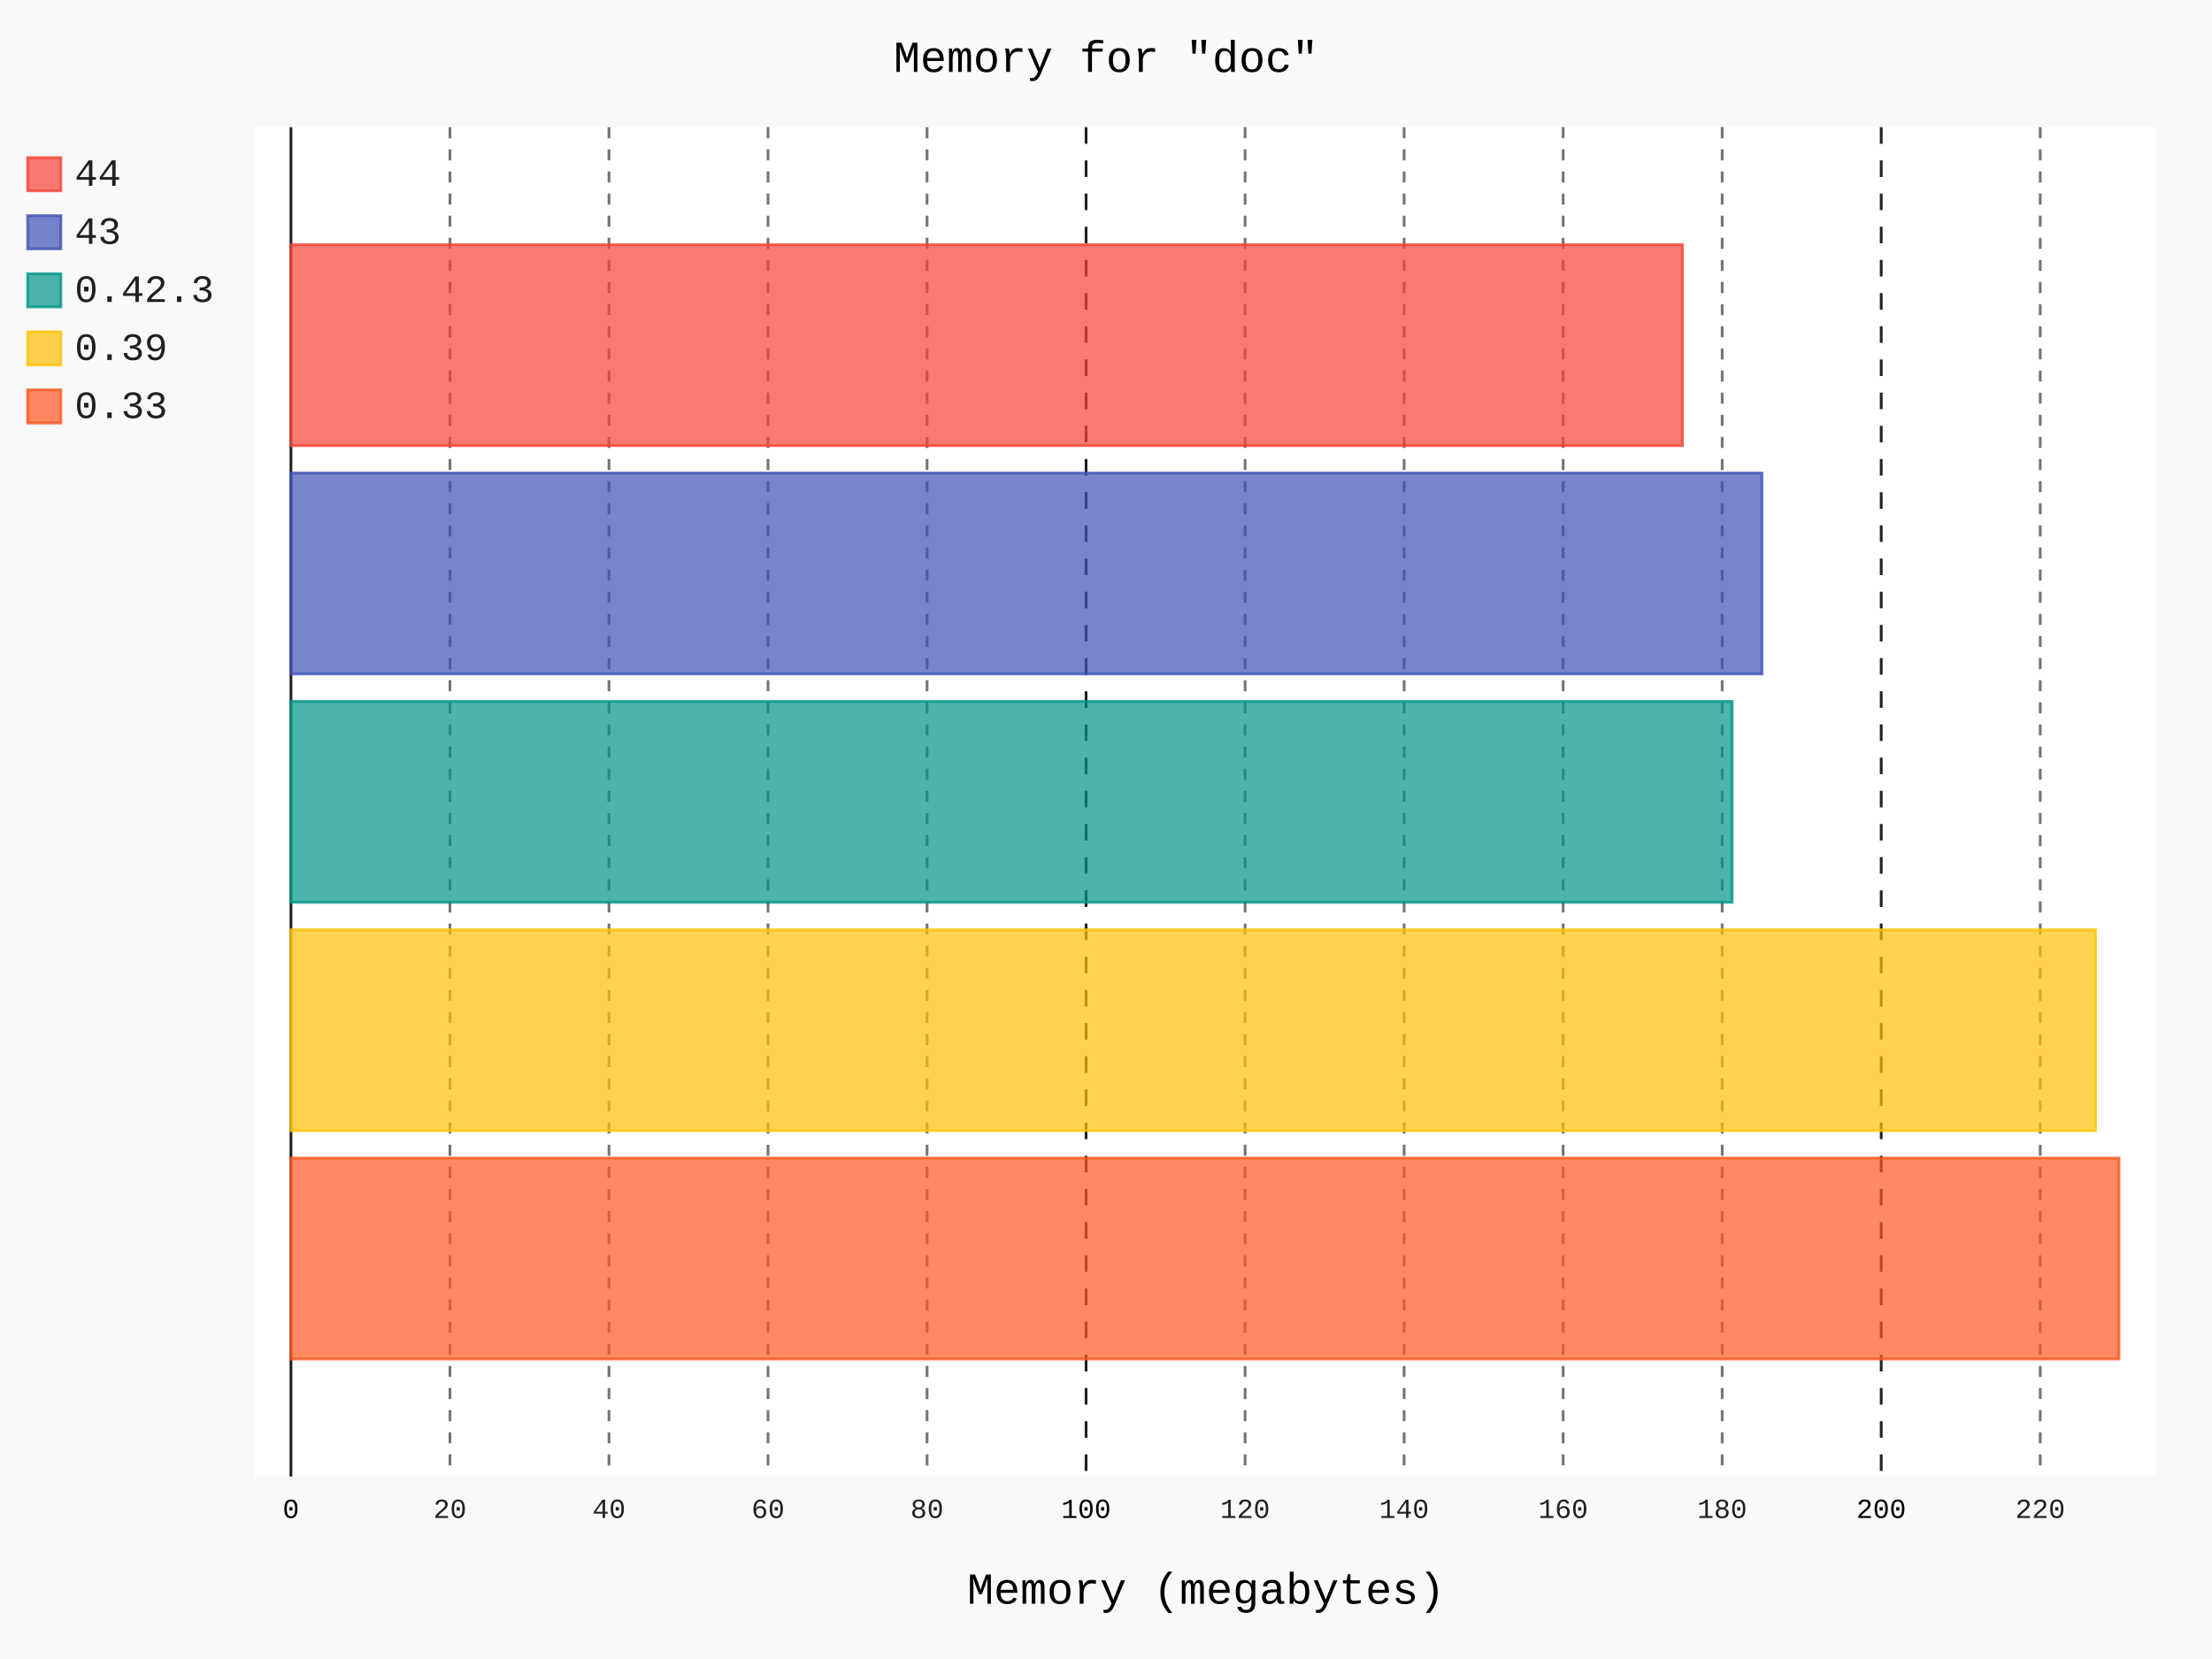
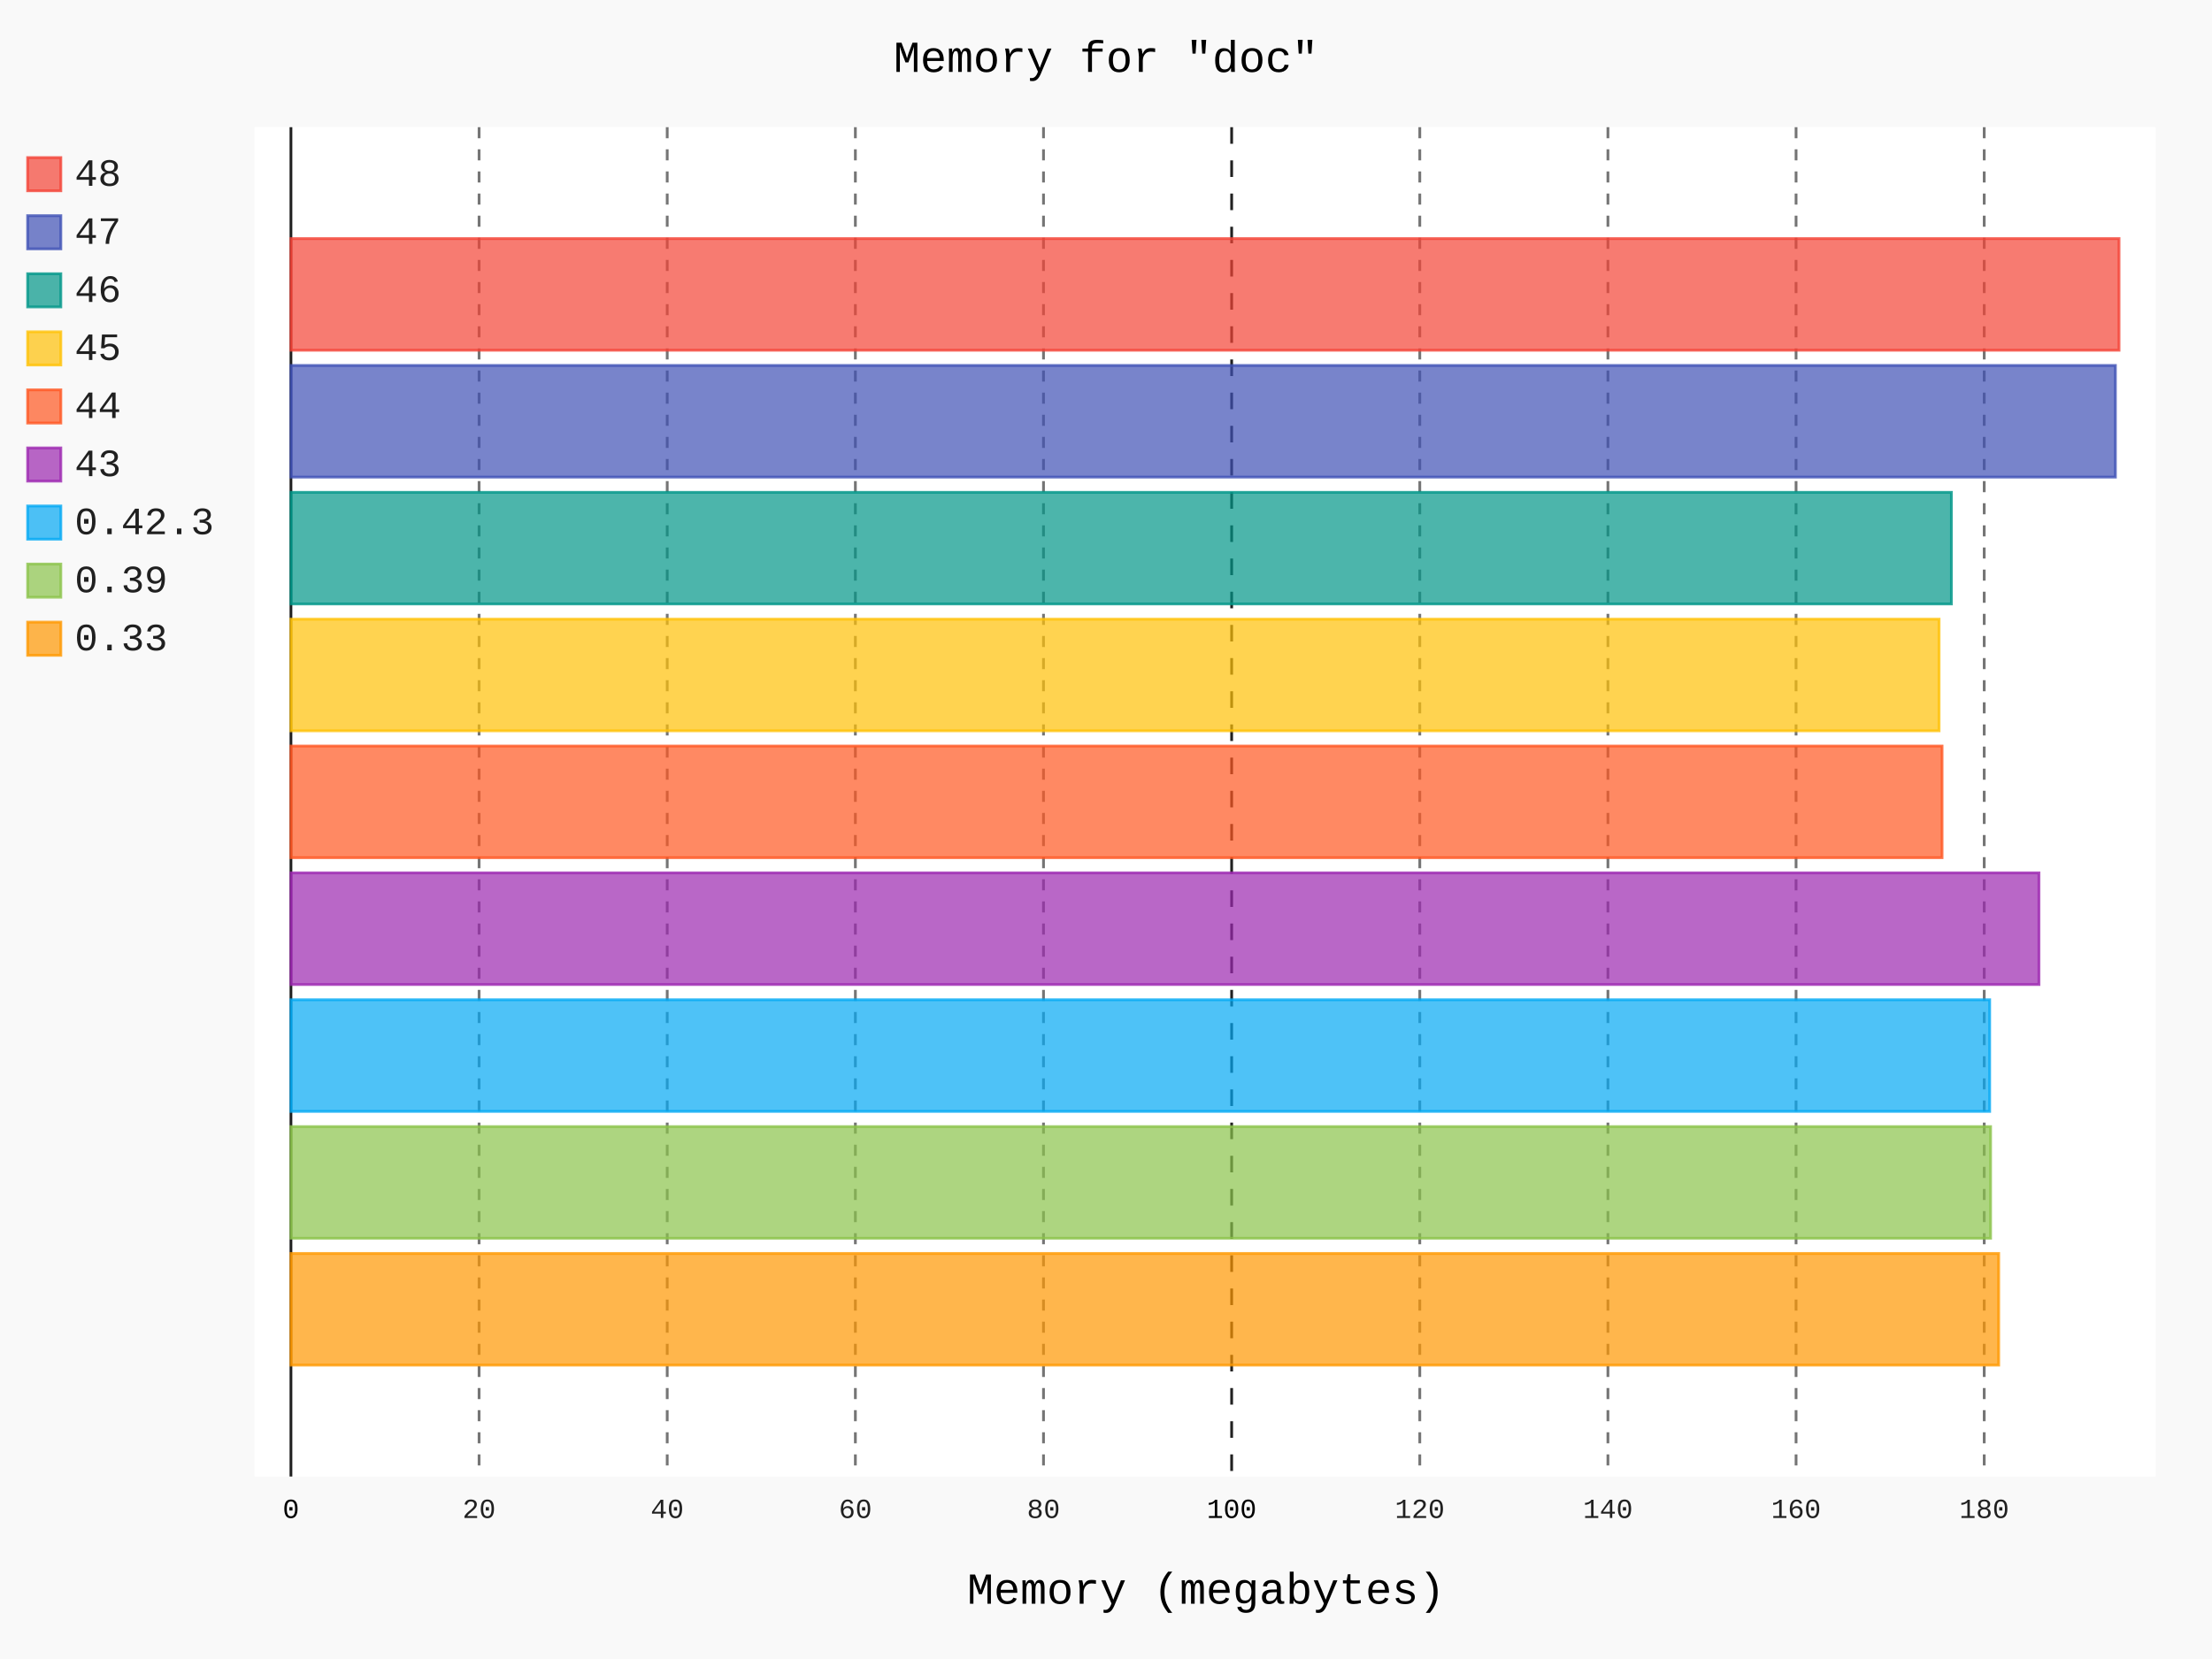
- <svg xmlns="http://www.w3.org/2000/svg" class="pygal-chart" id="chart-f2415eea-0484-44c2-9b48-5ea1862b224b" viewBox="0 0 800 600">
+ <svg xmlns="http://www.w3.org/2000/svg" class="pygal-chart" id="chart-18a495e1-1308-4b37-a4b7-d3f643411c99" viewBox="0 0 800 600">
  <defs>
-     <style type="text/css">#chart-f2415eea-0484-44c2-9b48-5ea1862b224b{-webkit-user-select:none;-webkit-font-smoothing:antialiased;font-family:Consolas,"Liberation Mono",Menlo,Courier,monospace}#chart-f2415eea-0484-44c2-9b48-5ea1862b224b .title{font-family:Consolas,"Liberation Mono",Menlo,Courier,monospace;font-size:16px}#chart-f2415eea-0484-44c2-9b48-5ea1862b224b .legends .legend text{font-family:Consolas,"Liberation Mono",Menlo,Courier,monospace;font-size:14px}#chart-f2415eea-0484-44c2-9b48-5ea1862b224b .axis text{font-family:Consolas,"Liberation Mono",Menlo,Courier,monospace;font-size:10px}#chart-f2415eea-0484-44c2-9b48-5ea1862b224b .axis text.major{font-family:Consolas,"Liberation Mono",Menlo,Courier,monospace;font-size:10px}#chart-f2415eea-0484-44c2-9b48-5ea1862b224b .text-overlay text.value{font-family:Consolas,"Liberation Mono",Menlo,Courier,monospace;font-size:16px}#chart-f2415eea-0484-44c2-9b48-5ea1862b224b .text-overlay text.label{font-family:Consolas,"Liberation Mono",Menlo,Courier,monospace;font-size:10px}#chart-f2415eea-0484-44c2-9b48-5ea1862b224b .tooltip{font-family:Consolas,"Liberation Mono",Menlo,Courier,monospace;font-size:14px}#chart-f2415eea-0484-44c2-9b48-5ea1862b224b text.no_data{font-family:Consolas,"Liberation Mono",Menlo,Courier,monospace;font-size:64px}
- #chart-f2415eea-0484-44c2-9b48-5ea1862b224b{background-color:rgba(249,249,249,1)}#chart-f2415eea-0484-44c2-9b48-5ea1862b224b path,#chart-f2415eea-0484-44c2-9b48-5ea1862b224b line,#chart-f2415eea-0484-44c2-9b48-5ea1862b224b rect,#chart-f2415eea-0484-44c2-9b48-5ea1862b224b circle{-webkit-transition:150ms;-moz-transition:150ms;transition:150ms}#chart-f2415eea-0484-44c2-9b48-5ea1862b224b .graph &gt; .background{fill:rgba(249,249,249,1)}#chart-f2415eea-0484-44c2-9b48-5ea1862b224b .plot &gt; .background{fill:rgba(255,255,255,1)}#chart-f2415eea-0484-44c2-9b48-5ea1862b224b .graph{fill:rgba(0,0,0,.87)}#chart-f2415eea-0484-44c2-9b48-5ea1862b224b text.no_data{fill:rgba(0,0,0,1)}#chart-f2415eea-0484-44c2-9b48-5ea1862b224b .title{fill:rgba(0,0,0,1)}#chart-f2415eea-0484-44c2-9b48-5ea1862b224b .legends .legend text{fill:rgba(0,0,0,.87)}#chart-f2415eea-0484-44c2-9b48-5ea1862b224b .legends .legend:hover text{fill:rgba(0,0,0,1)}#chart-f2415eea-0484-44c2-9b48-5ea1862b224b .axis .line{stroke:rgba(0,0,0,1)}#chart-f2415eea-0484-44c2-9b48-5ea1862b224b .axis .guide.line{stroke:rgba(0,0,0,.54)}#chart-f2415eea-0484-44c2-9b48-5ea1862b224b .axis .major.line{stroke:rgba(0,0,0,.87)}#chart-f2415eea-0484-44c2-9b48-5ea1862b224b .axis text.major{fill:rgba(0,0,0,1)}#chart-f2415eea-0484-44c2-9b48-5ea1862b224b .axis.y .guides:hover .guide.line,#chart-f2415eea-0484-44c2-9b48-5ea1862b224b .line-graph .axis.x .guides:hover .guide.line,#chart-f2415eea-0484-44c2-9b48-5ea1862b224b .stackedline-graph .axis.x .guides:hover .guide.line,#chart-f2415eea-0484-44c2-9b48-5ea1862b224b .xy-graph .axis.x .guides:hover .guide.line{stroke:rgba(0,0,0,1)}#chart-f2415eea-0484-44c2-9b48-5ea1862b224b .axis .guides:hover text{fill:rgba(0,0,0,1)}#chart-f2415eea-0484-44c2-9b48-5ea1862b224b .reactive{fill-opacity:.7;stroke-opacity:.8}#chart-f2415eea-0484-44c2-9b48-5ea1862b224b .ci{stroke:rgba(0,0,0,.87)}#chart-f2415eea-0484-44c2-9b48-5ea1862b224b .reactive.active,#chart-f2415eea-0484-44c2-9b48-5ea1862b224b .active .reactive{fill-opacity:.8;stroke-opacity:.9;stroke-width:4}#chart-f2415eea-0484-44c2-9b48-5ea1862b224b .ci .reactive.active{stroke-width:1.5}#chart-f2415eea-0484-44c2-9b48-5ea1862b224b .series text{fill:rgba(0,0,0,1)}#chart-f2415eea-0484-44c2-9b48-5ea1862b224b .tooltip rect{fill:rgba(255,255,255,1);stroke:rgba(0,0,0,1);-webkit-transition:opacity 150ms;-moz-transition:opacity 150ms;transition:opacity 150ms}#chart-f2415eea-0484-44c2-9b48-5ea1862b224b .tooltip .label{fill:rgba(0,0,0,.87)}#chart-f2415eea-0484-44c2-9b48-5ea1862b224b .tooltip .label{fill:rgba(0,0,0,.87)}#chart-f2415eea-0484-44c2-9b48-5ea1862b224b .tooltip .legend{font-size:.8em;fill:rgba(0,0,0,.54)}#chart-f2415eea-0484-44c2-9b48-5ea1862b224b .tooltip .x_label{font-size:.6em;fill:rgba(0,0,0,1)}#chart-f2415eea-0484-44c2-9b48-5ea1862b224b .tooltip .xlink{font-size:.5em;text-decoration:underline}#chart-f2415eea-0484-44c2-9b48-5ea1862b224b .tooltip .value{font-size:1.5em}#chart-f2415eea-0484-44c2-9b48-5ea1862b224b .bound{font-size:.5em}#chart-f2415eea-0484-44c2-9b48-5ea1862b224b .max-value{font-size:.75em;fill:rgba(0,0,0,.54)}#chart-f2415eea-0484-44c2-9b48-5ea1862b224b .map-element{fill:rgba(255,255,255,1);stroke:rgba(0,0,0,.54) !important}#chart-f2415eea-0484-44c2-9b48-5ea1862b224b .map-element .reactive{fill-opacity:inherit;stroke-opacity:inherit}#chart-f2415eea-0484-44c2-9b48-5ea1862b224b .color-0,#chart-f2415eea-0484-44c2-9b48-5ea1862b224b .color-0 a:visited{stroke:#F44336;fill:#F44336}#chart-f2415eea-0484-44c2-9b48-5ea1862b224b .color-1,#chart-f2415eea-0484-44c2-9b48-5ea1862b224b .color-1 a:visited{stroke:#3F51B5;fill:#3F51B5}#chart-f2415eea-0484-44c2-9b48-5ea1862b224b .color-2,#chart-f2415eea-0484-44c2-9b48-5ea1862b224b .color-2 a:visited{stroke:#009688;fill:#009688}#chart-f2415eea-0484-44c2-9b48-5ea1862b224b .color-3,#chart-f2415eea-0484-44c2-9b48-5ea1862b224b .color-3 a:visited{stroke:#FFC107;fill:#FFC107}#chart-f2415eea-0484-44c2-9b48-5ea1862b224b .color-4,#chart-f2415eea-0484-44c2-9b48-5ea1862b224b .color-4 a:visited{stroke:#FF5722;fill:#FF5722}#chart-f2415eea-0484-44c2-9b48-5ea1862b224b .text-overlay .color-0 text{fill:black}#chart-f2415eea-0484-44c2-9b48-5ea1862b224b .text-overlay .color-1 text{fill:black}#chart-f2415eea-0484-44c2-9b48-5ea1862b224b .text-overlay .color-2 text{fill:black}#chart-f2415eea-0484-44c2-9b48-5ea1862b224b .text-overlay .color-3 text{fill:black}#chart-f2415eea-0484-44c2-9b48-5ea1862b224b .text-overlay .color-4 text{fill:black}
- #chart-f2415eea-0484-44c2-9b48-5ea1862b224b text.no_data{text-anchor:middle}#chart-f2415eea-0484-44c2-9b48-5ea1862b224b .guide.line{fill:none}#chart-f2415eea-0484-44c2-9b48-5ea1862b224b .centered{text-anchor:middle}#chart-f2415eea-0484-44c2-9b48-5ea1862b224b .title{text-anchor:middle}#chart-f2415eea-0484-44c2-9b48-5ea1862b224b .legends .legend text{fill-opacity:1}#chart-f2415eea-0484-44c2-9b48-5ea1862b224b .axis.x text{text-anchor:middle}#chart-f2415eea-0484-44c2-9b48-5ea1862b224b .axis.x:not(.web) text[transform]{text-anchor:start}#chart-f2415eea-0484-44c2-9b48-5ea1862b224b .axis.x:not(.web) text[transform].backwards{text-anchor:end}#chart-f2415eea-0484-44c2-9b48-5ea1862b224b .axis.y text{text-anchor:end}#chart-f2415eea-0484-44c2-9b48-5ea1862b224b .axis.y text[transform].backwards{text-anchor:start}#chart-f2415eea-0484-44c2-9b48-5ea1862b224b .axis.y2 text{text-anchor:start}#chart-f2415eea-0484-44c2-9b48-5ea1862b224b .axis.y2 text[transform].backwards{text-anchor:end}#chart-f2415eea-0484-44c2-9b48-5ea1862b224b .axis .guide.line{stroke-dasharray:4,4}#chart-f2415eea-0484-44c2-9b48-5ea1862b224b .axis .major.guide.line{stroke-dasharray:6,6}#chart-f2415eea-0484-44c2-9b48-5ea1862b224b .horizontal .axis.y .guide.line,#chart-f2415eea-0484-44c2-9b48-5ea1862b224b .horizontal .axis.y2 .guide.line,#chart-f2415eea-0484-44c2-9b48-5ea1862b224b .vertical .axis.x .guide.line{opacity:0}#chart-f2415eea-0484-44c2-9b48-5ea1862b224b .horizontal .axis.always_show .guide.line,#chart-f2415eea-0484-44c2-9b48-5ea1862b224b .vertical .axis.always_show .guide.line{opacity:1 !important}#chart-f2415eea-0484-44c2-9b48-5ea1862b224b .axis.y .guides:hover .guide.line,#chart-f2415eea-0484-44c2-9b48-5ea1862b224b .axis.y2 .guides:hover .guide.line,#chart-f2415eea-0484-44c2-9b48-5ea1862b224b .axis.x .guides:hover .guide.line{opacity:1}#chart-f2415eea-0484-44c2-9b48-5ea1862b224b .axis .guides:hover text{opacity:1}#chart-f2415eea-0484-44c2-9b48-5ea1862b224b .nofill{fill:none}#chart-f2415eea-0484-44c2-9b48-5ea1862b224b .subtle-fill{fill-opacity:.2}#chart-f2415eea-0484-44c2-9b48-5ea1862b224b .dot{stroke-width:1px;fill-opacity:1}#chart-f2415eea-0484-44c2-9b48-5ea1862b224b .dot.active{stroke-width:5px}#chart-f2415eea-0484-44c2-9b48-5ea1862b224b .dot.negative{fill:transparent}#chart-f2415eea-0484-44c2-9b48-5ea1862b224b text,#chart-f2415eea-0484-44c2-9b48-5ea1862b224b tspan{stroke:none !important}#chart-f2415eea-0484-44c2-9b48-5ea1862b224b .series text.active{opacity:1}#chart-f2415eea-0484-44c2-9b48-5ea1862b224b .tooltip rect{fill-opacity:.95;stroke-width:.5}#chart-f2415eea-0484-44c2-9b48-5ea1862b224b .tooltip text{fill-opacity:1}#chart-f2415eea-0484-44c2-9b48-5ea1862b224b .showable{visibility:hidden}#chart-f2415eea-0484-44c2-9b48-5ea1862b224b .showable.shown{visibility:visible}#chart-f2415eea-0484-44c2-9b48-5ea1862b224b .gauge-background{fill:rgba(229,229,229,1);stroke:none}#chart-f2415eea-0484-44c2-9b48-5ea1862b224b .bg-lines{stroke:rgba(249,249,249,1);stroke-width:2px}</style>
+     <style type="text/css">#chart-18a495e1-1308-4b37-a4b7-d3f643411c99{-webkit-user-select:none;-webkit-font-smoothing:antialiased;font-family:Consolas,"Liberation Mono",Menlo,Courier,monospace}#chart-18a495e1-1308-4b37-a4b7-d3f643411c99 .title{font-family:Consolas,"Liberation Mono",Menlo,Courier,monospace;font-size:16px}#chart-18a495e1-1308-4b37-a4b7-d3f643411c99 .legends .legend text{font-family:Consolas,"Liberation Mono",Menlo,Courier,monospace;font-size:14px}#chart-18a495e1-1308-4b37-a4b7-d3f643411c99 .axis text{font-family:Consolas,"Liberation Mono",Menlo,Courier,monospace;font-size:10px}#chart-18a495e1-1308-4b37-a4b7-d3f643411c99 .axis text.major{font-family:Consolas,"Liberation Mono",Menlo,Courier,monospace;font-size:10px}#chart-18a495e1-1308-4b37-a4b7-d3f643411c99 .text-overlay text.value{font-family:Consolas,"Liberation Mono",Menlo,Courier,monospace;font-size:16px}#chart-18a495e1-1308-4b37-a4b7-d3f643411c99 .text-overlay text.label{font-family:Consolas,"Liberation Mono",Menlo,Courier,monospace;font-size:10px}#chart-18a495e1-1308-4b37-a4b7-d3f643411c99 .tooltip{font-family:Consolas,"Liberation Mono",Menlo,Courier,monospace;font-size:14px}#chart-18a495e1-1308-4b37-a4b7-d3f643411c99 text.no_data{font-family:Consolas,"Liberation Mono",Menlo,Courier,monospace;font-size:64px}
+ #chart-18a495e1-1308-4b37-a4b7-d3f643411c99{background-color:rgba(249,249,249,1)}#chart-18a495e1-1308-4b37-a4b7-d3f643411c99 path,#chart-18a495e1-1308-4b37-a4b7-d3f643411c99 line,#chart-18a495e1-1308-4b37-a4b7-d3f643411c99 rect,#chart-18a495e1-1308-4b37-a4b7-d3f643411c99 circle{-webkit-transition:150ms;-moz-transition:150ms;transition:150ms}#chart-18a495e1-1308-4b37-a4b7-d3f643411c99 .graph &gt; .background{fill:rgba(249,249,249,1)}#chart-18a495e1-1308-4b37-a4b7-d3f643411c99 .plot &gt; .background{fill:rgba(255,255,255,1)}#chart-18a495e1-1308-4b37-a4b7-d3f643411c99 .graph{fill:rgba(0,0,0,.87)}#chart-18a495e1-1308-4b37-a4b7-d3f643411c99 text.no_data{fill:rgba(0,0,0,1)}#chart-18a495e1-1308-4b37-a4b7-d3f643411c99 .title{fill:rgba(0,0,0,1)}#chart-18a495e1-1308-4b37-a4b7-d3f643411c99 .legends .legend text{fill:rgba(0,0,0,.87)}#chart-18a495e1-1308-4b37-a4b7-d3f643411c99 .legends .legend:hover text{fill:rgba(0,0,0,1)}#chart-18a495e1-1308-4b37-a4b7-d3f643411c99 .axis .line{stroke:rgba(0,0,0,1)}#chart-18a495e1-1308-4b37-a4b7-d3f643411c99 .axis .guide.line{stroke:rgba(0,0,0,.54)}#chart-18a495e1-1308-4b37-a4b7-d3f643411c99 .axis .major.line{stroke:rgba(0,0,0,.87)}#chart-18a495e1-1308-4b37-a4b7-d3f643411c99 .axis text.major{fill:rgba(0,0,0,1)}#chart-18a495e1-1308-4b37-a4b7-d3f643411c99 .axis.y .guides:hover .guide.line,#chart-18a495e1-1308-4b37-a4b7-d3f643411c99 .line-graph .axis.x .guides:hover .guide.line,#chart-18a495e1-1308-4b37-a4b7-d3f643411c99 .stackedline-graph .axis.x .guides:hover .guide.line,#chart-18a495e1-1308-4b37-a4b7-d3f643411c99 .xy-graph .axis.x .guides:hover .guide.line{stroke:rgba(0,0,0,1)}#chart-18a495e1-1308-4b37-a4b7-d3f643411c99 .axis .guides:hover text{fill:rgba(0,0,0,1)}#chart-18a495e1-1308-4b37-a4b7-d3f643411c99 .reactive{fill-opacity:.7;stroke-opacity:.8}#chart-18a495e1-1308-4b37-a4b7-d3f643411c99 .ci{stroke:rgba(0,0,0,.87)}#chart-18a495e1-1308-4b37-a4b7-d3f643411c99 .reactive.active,#chart-18a495e1-1308-4b37-a4b7-d3f643411c99 .active .reactive{fill-opacity:.8;stroke-opacity:.9;stroke-width:4}#chart-18a495e1-1308-4b37-a4b7-d3f643411c99 .ci .reactive.active{stroke-width:1.5}#chart-18a495e1-1308-4b37-a4b7-d3f643411c99 .series text{fill:rgba(0,0,0,1)}#chart-18a495e1-1308-4b37-a4b7-d3f643411c99 .tooltip rect{fill:rgba(255,255,255,1);stroke:rgba(0,0,0,1);-webkit-transition:opacity 150ms;-moz-transition:opacity 150ms;transition:opacity 150ms}#chart-18a495e1-1308-4b37-a4b7-d3f643411c99 .tooltip .label{fill:rgba(0,0,0,.87)}#chart-18a495e1-1308-4b37-a4b7-d3f643411c99 .tooltip .label{fill:rgba(0,0,0,.87)}#chart-18a495e1-1308-4b37-a4b7-d3f643411c99 .tooltip .legend{font-size:.8em;fill:rgba(0,0,0,.54)}#chart-18a495e1-1308-4b37-a4b7-d3f643411c99 .tooltip .x_label{font-size:.6em;fill:rgba(0,0,0,1)}#chart-18a495e1-1308-4b37-a4b7-d3f643411c99 .tooltip .xlink{font-size:.5em;text-decoration:underline}#chart-18a495e1-1308-4b37-a4b7-d3f643411c99 .tooltip .value{font-size:1.5em}#chart-18a495e1-1308-4b37-a4b7-d3f643411c99 .bound{font-size:.5em}#chart-18a495e1-1308-4b37-a4b7-d3f643411c99 .max-value{font-size:.75em;fill:rgba(0,0,0,.54)}#chart-18a495e1-1308-4b37-a4b7-d3f643411c99 .map-element{fill:rgba(255,255,255,1);stroke:rgba(0,0,0,.54) !important}#chart-18a495e1-1308-4b37-a4b7-d3f643411c99 .map-element .reactive{fill-opacity:inherit;stroke-opacity:inherit}#chart-18a495e1-1308-4b37-a4b7-d3f643411c99 .color-0,#chart-18a495e1-1308-4b37-a4b7-d3f643411c99 .color-0 a:visited{stroke:#F44336;fill:#F44336}#chart-18a495e1-1308-4b37-a4b7-d3f643411c99 .color-1,#chart-18a495e1-1308-4b37-a4b7-d3f643411c99 .color-1 a:visited{stroke:#3F51B5;fill:#3F51B5}#chart-18a495e1-1308-4b37-a4b7-d3f643411c99 .color-2,#chart-18a495e1-1308-4b37-a4b7-d3f643411c99 .color-2 a:visited{stroke:#009688;fill:#009688}#chart-18a495e1-1308-4b37-a4b7-d3f643411c99 .color-3,#chart-18a495e1-1308-4b37-a4b7-d3f643411c99 .color-3 a:visited{stroke:#FFC107;fill:#FFC107}#chart-18a495e1-1308-4b37-a4b7-d3f643411c99 .color-4,#chart-18a495e1-1308-4b37-a4b7-d3f643411c99 .color-4 a:visited{stroke:#FF5722;fill:#FF5722}#chart-18a495e1-1308-4b37-a4b7-d3f643411c99 .color-5,#chart-18a495e1-1308-4b37-a4b7-d3f643411c99 .color-5 a:visited{stroke:#9C27B0;fill:#9C27B0}#chart-18a495e1-1308-4b37-a4b7-d3f643411c99 .color-6,#chart-18a495e1-1308-4b37-a4b7-d3f643411c99 .color-6 a:visited{stroke:#03A9F4;fill:#03A9F4}#chart-18a495e1-1308-4b37-a4b7-d3f643411c99 .color-7,#chart-18a495e1-1308-4b37-a4b7-d3f643411c99 .color-7 a:visited{stroke:#8BC34A;fill:#8BC34A}#chart-18a495e1-1308-4b37-a4b7-d3f643411c99 .color-8,#chart-18a495e1-1308-4b37-a4b7-d3f643411c99 .color-8 a:visited{stroke:#FF9800;fill:#FF9800}#chart-18a495e1-1308-4b37-a4b7-d3f643411c99 .text-overlay .color-0 text{fill:black}#chart-18a495e1-1308-4b37-a4b7-d3f643411c99 .text-overlay .color-1 text{fill:black}#chart-18a495e1-1308-4b37-a4b7-d3f643411c99 .text-overlay .color-2 text{fill:black}#chart-18a495e1-1308-4b37-a4b7-d3f643411c99 .text-overlay .color-3 text{fill:black}#chart-18a495e1-1308-4b37-a4b7-d3f643411c99 .text-overlay .color-4 text{fill:black}#chart-18a495e1-1308-4b37-a4b7-d3f643411c99 .text-overlay .color-5 text{fill:black}#chart-18a495e1-1308-4b37-a4b7-d3f643411c99 .text-overlay .color-6 text{fill:black}#chart-18a495e1-1308-4b37-a4b7-d3f643411c99 .text-overlay .color-7 text{fill:black}#chart-18a495e1-1308-4b37-a4b7-d3f643411c99 .text-overlay .color-8 text{fill:black}
+ #chart-18a495e1-1308-4b37-a4b7-d3f643411c99 text.no_data{text-anchor:middle}#chart-18a495e1-1308-4b37-a4b7-d3f643411c99 .guide.line{fill:none}#chart-18a495e1-1308-4b37-a4b7-d3f643411c99 .centered{text-anchor:middle}#chart-18a495e1-1308-4b37-a4b7-d3f643411c99 .title{text-anchor:middle}#chart-18a495e1-1308-4b37-a4b7-d3f643411c99 .legends .legend text{fill-opacity:1}#chart-18a495e1-1308-4b37-a4b7-d3f643411c99 .axis.x text{text-anchor:middle}#chart-18a495e1-1308-4b37-a4b7-d3f643411c99 .axis.x:not(.web) text[transform]{text-anchor:start}#chart-18a495e1-1308-4b37-a4b7-d3f643411c99 .axis.x:not(.web) text[transform].backwards{text-anchor:end}#chart-18a495e1-1308-4b37-a4b7-d3f643411c99 .axis.y text{text-anchor:end}#chart-18a495e1-1308-4b37-a4b7-d3f643411c99 .axis.y text[transform].backwards{text-anchor:start}#chart-18a495e1-1308-4b37-a4b7-d3f643411c99 .axis.y2 text{text-anchor:start}#chart-18a495e1-1308-4b37-a4b7-d3f643411c99 .axis.y2 text[transform].backwards{text-anchor:end}#chart-18a495e1-1308-4b37-a4b7-d3f643411c99 .axis .guide.line{stroke-dasharray:4,4}#chart-18a495e1-1308-4b37-a4b7-d3f643411c99 .axis .major.guide.line{stroke-dasharray:6,6}#chart-18a495e1-1308-4b37-a4b7-d3f643411c99 .horizontal .axis.y .guide.line,#chart-18a495e1-1308-4b37-a4b7-d3f643411c99 .horizontal .axis.y2 .guide.line,#chart-18a495e1-1308-4b37-a4b7-d3f643411c99 .vertical .axis.x .guide.line{opacity:0}#chart-18a495e1-1308-4b37-a4b7-d3f643411c99 .horizontal .axis.always_show .guide.line,#chart-18a495e1-1308-4b37-a4b7-d3f643411c99 .vertical .axis.always_show .guide.line{opacity:1 !important}#chart-18a495e1-1308-4b37-a4b7-d3f643411c99 .axis.y .guides:hover .guide.line,#chart-18a495e1-1308-4b37-a4b7-d3f643411c99 .axis.y2 .guides:hover .guide.line,#chart-18a495e1-1308-4b37-a4b7-d3f643411c99 .axis.x .guides:hover .guide.line{opacity:1}#chart-18a495e1-1308-4b37-a4b7-d3f643411c99 .axis .guides:hover text{opacity:1}#chart-18a495e1-1308-4b37-a4b7-d3f643411c99 .nofill{fill:none}#chart-18a495e1-1308-4b37-a4b7-d3f643411c99 .subtle-fill{fill-opacity:.2}#chart-18a495e1-1308-4b37-a4b7-d3f643411c99 .dot{stroke-width:1px;fill-opacity:1}#chart-18a495e1-1308-4b37-a4b7-d3f643411c99 .dot.active{stroke-width:5px}#chart-18a495e1-1308-4b37-a4b7-d3f643411c99 .dot.negative{fill:transparent}#chart-18a495e1-1308-4b37-a4b7-d3f643411c99 text,#chart-18a495e1-1308-4b37-a4b7-d3f643411c99 tspan{stroke:none !important}#chart-18a495e1-1308-4b37-a4b7-d3f643411c99 .series text.active{opacity:1}#chart-18a495e1-1308-4b37-a4b7-d3f643411c99 .tooltip rect{fill-opacity:.95;stroke-width:.5}#chart-18a495e1-1308-4b37-a4b7-d3f643411c99 .tooltip text{fill-opacity:1}#chart-18a495e1-1308-4b37-a4b7-d3f643411c99 .showable{visibility:hidden}#chart-18a495e1-1308-4b37-a4b7-d3f643411c99 .showable.shown{visibility:visible}#chart-18a495e1-1308-4b37-a4b7-d3f643411c99 .gauge-background{fill:rgba(229,229,229,1);stroke:none}#chart-18a495e1-1308-4b37-a4b7-d3f643411c99 .bg-lines{stroke:rgba(249,249,249,1);stroke-width:2px}</style>
  </defs>
  <g class="graph horizontalbar-graph horizontal">
    <rect class="background" height="600" width="800" x="0" y="0" />
    <g class="plot" transform="translate(92, 46)">
      <rect class="background" height="488" width="687.6" x="0" y="0" />
      <g class="axis x always_show">
        <g class="guides">
          <path class="axis major line" d="M13.223 0 v488" />
          <text class="major" x="13.223" y="503.0">0</text>
        </g>
        <g class="guides">
-           <path class="guide line" d="M70.737 0 v488" />
-           <text class="" x="70.737" y="503.0">20</text>
+           <path class="guide line" d="M81.267 0 v488" />
+           <text class="" x="81.267" y="503.0">20</text>
        </g>
        <g class="guides">
-           <path class="guide line" d="M128.251 0 v488" />
-           <text class="" x="128.251" y="503.0">40</text>
+           <path class="guide line" d="M149.311 0 v488" />
+           <text class="" x="149.311" y="503.0">40</text>
        </g>
        <g class="guides">
-           <path class="guide line" d="M185.765 0 v488" />
-           <text class="" x="185.765" y="503.0">60</text>
+           <path class="guide line" d="M217.354 0 v488" />
+           <text class="" x="217.354" y="503.0">60</text>
        </g>
        <g class="guides">
-           <path class="guide line" d="M243.279 0 v488" />
-           <text class="" x="243.279" y="503.0">80</text>
+           <path class="guide line" d="M285.398 0 v488" />
+           <text class="" x="285.398" y="503.0">80</text>
        </g>
        <g class="guides">
-           <path class="major guide line" d="M300.794 0 v488" />
-           <text class="major" x="300.794" y="503.0">100</text>
+           <path class="major guide line" d="M353.442 0 v488" />
+           <text class="major" x="353.442" y="503.0">100</text>
        </g>
        <g class="guides">
-           <path class="guide line" d="M358.308 0 v488" />
-           <text class="" x="358.308" y="503.0">120</text>
+           <path class="guide line" d="M421.485 0 v488" />
+           <text class="" x="421.485" y="503.0">120</text>
        </g>
        <g class="guides">
-           <path class="guide line" d="M415.822 0 v488" />
-           <text class="" x="415.822" y="503.0">140</text>
+           <path class="guide line" d="M489.529 0 v488" />
+           <text class="" x="489.529" y="503.0">140</text>
        </g>
        <g class="guides">
-           <path class="guide line" d="M473.336 0 v488" />
-           <text class="" x="473.336" y="503.0">160</text>
+           <path class="guide line" d="M557.573 0 v488" />
+           <text class="" x="557.573" y="503.0">160</text>
        </g>
        <g class="guides">
-           <path class="guide line" d="M530.85 0 v488" />
-           <text class="" x="530.85" y="503.0">180</text>
+           <path class="guide line" d="M625.617 0 v488" />
+           <text class="" x="625.617" y="503.0">180</text>
        </g>
-         <g class="guides">
-           <path class="major guide line" d="M588.364 0 v488" />
-           <text class="major" x="588.364" y="503.0">200</text>
+       </g>
+       <g class="series serie-8 color-8">
+         <g class="bars">
+           <g class="bar">
+             <rect class="rect reactive tooltip-trigger" height="40.375" rx="0" ry="0" width="617.63" x="13.223" y="407.334" />
+           </g>
        </g>
-         <g class="guides">
-           <path class="guide line" d="M645.878 0 v488" />
-           <text class="" x="645.878" y="503.0">220</text>
+       </g>
+       <g class="series serie-7 color-7">
+         <g class="bars">
+           <g class="bar">
+             <rect class="rect reactive tooltip-trigger" height="40.375" rx="0" ry="0" width="614.706" x="13.223" y="361.454" />
+           </g>
+         </g>
+       </g>
+       <g class="series serie-6 color-6">
+         <g class="bars">
+           <g class="bar">
+             <rect class="rect reactive tooltip-trigger" height="40.375" rx="0" ry="0" width="614.374" x="13.223" y="315.573" />
+           </g>
+         </g>
+       </g>
+       <g class="series serie-5 color-5">
+         <g class="bars">
+           <g class="bar">
+             <rect class="rect reactive tooltip-trigger" height="40.375" rx="0" ry="0" width="632.195" x="13.223" y="269.693" />
+           </g>
        </g>
      </g>
      <g class="series serie-4 color-4">
        <g class="bars">
          <g class="bar">
-             <rect class="rect reactive tooltip-trigger" height="72.674" rx="0" ry="0" width="661.154" x="13.223" y="372.832" />
+             <rect class="rect reactive tooltip-trigger" height="40.375" rx="0" ry="0" width="597.15" x="13.223" y="223.813" />
          </g>
        </g>
      </g>
      <g class="series serie-3 color-3">
        <g class="bars">
          <g class="bar">
-             <rect class="rect reactive tooltip-trigger" height="72.674" rx="0" ry="0" width="652.673" x="13.223" y="290.247" />
+             <rect class="rect reactive tooltip-trigger" height="40.375" rx="0" ry="0" width="596.074" x="13.223" y="177.932" />
          </g>
        </g>
      </g>
      <g class="series serie-2 color-2">
        <g class="bars">
          <g class="bar">
-             <rect class="rect reactive tooltip-trigger" height="72.674" rx="0" ry="0" width="521.222" x="13.223" y="207.663" />
+             <rect class="rect reactive tooltip-trigger" height="40.375" rx="0" ry="0" width="600.526" x="13.223" y="132.052" />
          </g>
        </g>
      </g>
      <g class="series serie-1 color-1">
        <g class="bars">
          <g class="bar">
-             <rect class="rect reactive tooltip-trigger" height="72.674" rx="0" ry="0" width="532.005" x="13.223" y="125.078" />
+             <rect class="rect reactive tooltip-trigger" height="40.375" rx="0" ry="0" width="659.838" x="13.223" y="86.172" />
          </g>
        </g>
      </g>
      <g class="series serie-0 color-0">
        <g class="bars">
          <g class="bar">
-             <rect class="rect reactive tooltip-trigger" height="72.674" rx="0" ry="0" width="503.271" x="13.223" y="42.494" />
+             <rect class="rect reactive tooltip-trigger" height="40.375" rx="0" ry="0" width="661.154" x="13.223" y="40.291" />
          </g>
        </g>
      </g>
    </g>
    <g class="titles">
      <text class="title plot_title" x="400.0" y="26">Memory for "doc"</text>
      <text class="title" x="436.2" y="580">Memory (megabytes)</text>
    </g>
    <g class="plot overlay" transform="translate(92, 46)">
+       <g class="series serie-8 color-8" />
+       <g class="series serie-7 color-7" />
+       <g class="series serie-6 color-6" />
+       <g class="series serie-5 color-5" />
      <g class="series serie-4 color-4" />
      <g class="series serie-3 color-3" />
      <g class="series serie-2 color-2" />
      <g class="series serie-1 color-1" />
      <g class="series serie-0 color-0" />
    </g>
    <g class="plot text-overlay" transform="translate(92, 46)">
+       <g class="series serie-8 color-8" />
+       <g class="series serie-7 color-7" />
+       <g class="series serie-6 color-6" />
+       <g class="series serie-5 color-5" />
      <g class="series serie-4 color-4" />
      <g class="series serie-3 color-3" />
      <g class="series serie-2 color-2" />
      <g class="series serie-1 color-1" />
      <g class="series serie-0 color-0" />
    </g>
    <g class="plot tooltip-overlay" transform="translate(92, 46)">
      <g class="tooltip" style="opacity: 0" transform="translate(0 0)">
        <rect class="tooltip-box" height="0" rx="0" ry="0" width="0" />
        <g class="text" />
      </g>
    </g>
    <g class="legends" transform="translate(10, 56)">
      <g class="legend reactive activate-serie" id="activate-serie-0">
        <rect class="color-0 reactive" height="12" width="12" x="0.0" y="1.0" />
-         <text x="17.0" y="11.2">44</text>
+         <text x="17.0" y="11.2">48</text>
      </g>
      <g class="legend reactive activate-serie" id="activate-serie-1">
        <rect class="color-1 reactive" height="12" width="12" x="0.0" y="22.0" />
-         <text x="17.0" y="32.2">43</text>
+         <text x="17.0" y="32.2">47</text>
      </g>
      <g class="legend reactive activate-serie" id="activate-serie-2">
        <rect class="color-2 reactive" height="12" width="12" x="0.0" y="43.0" />
-         <text x="17.0" y="53.2">0.42.3</text>
+         <text x="17.0" y="53.2">46</text>
      </g>
      <g class="legend reactive activate-serie" id="activate-serie-3">
        <rect class="color-3 reactive" height="12" width="12" x="0.0" y="64.0" />
-         <text x="17.0" y="74.2">0.39</text>
+         <text x="17.0" y="74.2">45</text>
      </g>
      <g class="legend reactive activate-serie" id="activate-serie-4">
        <rect class="color-4 reactive" height="12" width="12" x="0.0" y="85.0" />
-         <text x="17.0" y="95.2">0.33</text>
+         <text x="17.0" y="95.2">44</text>
+       </g>
+       <g class="legend reactive activate-serie" id="activate-serie-5">
+         <rect class="color-5 reactive" height="12" width="12" x="0.0" y="106.0" />
+         <text x="17.0" y="116.2">43</text>
+       </g>
+       <g class="legend reactive activate-serie" id="activate-serie-6">
+         <rect class="color-6 reactive" height="12" width="12" x="0.0" y="127.0" />
+         <text x="17.0" y="137.2">0.42.3</text>
+       </g>
+       <g class="legend reactive activate-serie" id="activate-serie-7">
+         <rect class="color-7 reactive" height="12" width="12" x="0.0" y="148.0" />
+         <text x="17.0" y="158.2">0.39</text>
+       </g>
+       <g class="legend reactive activate-serie" id="activate-serie-8">
+         <rect class="color-8 reactive" height="12" width="12" x="0.0" y="169.0" />
+         <text x="17.0" y="179.2">0.33</text>
      </g>
    </g>
    <g class="legends" transform="translate(790, 56)" />
  </g>
</svg>
